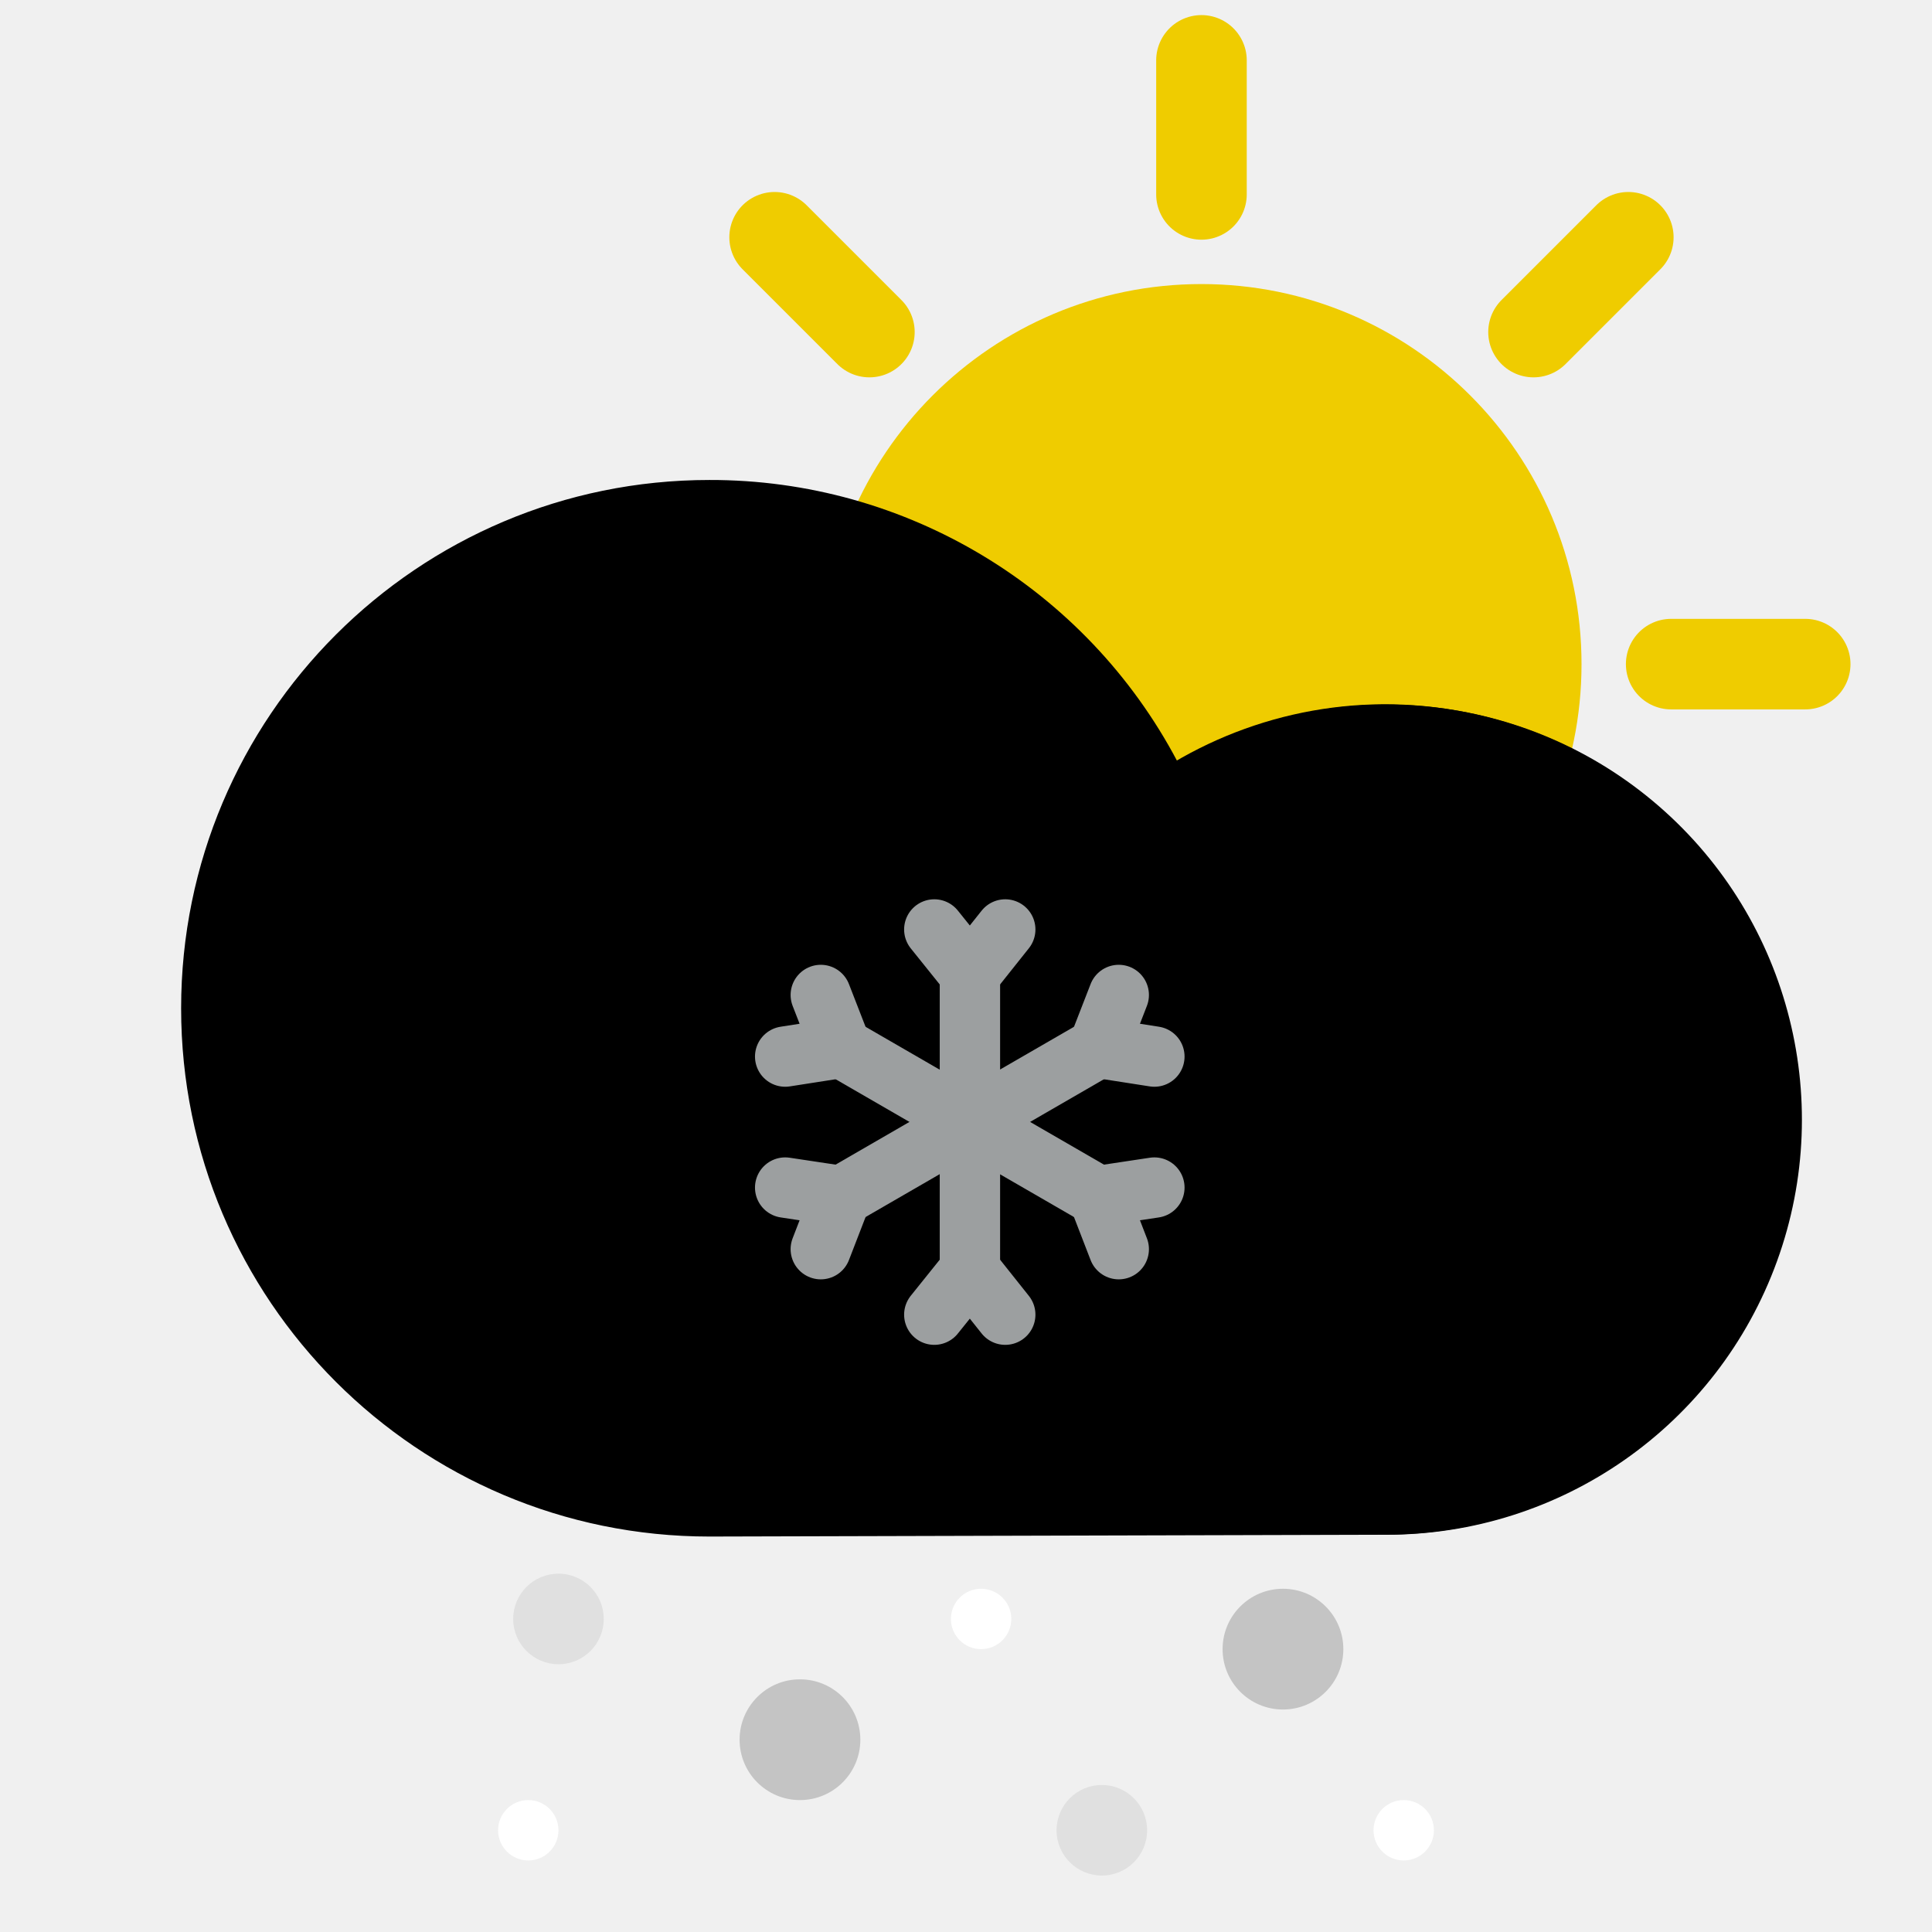
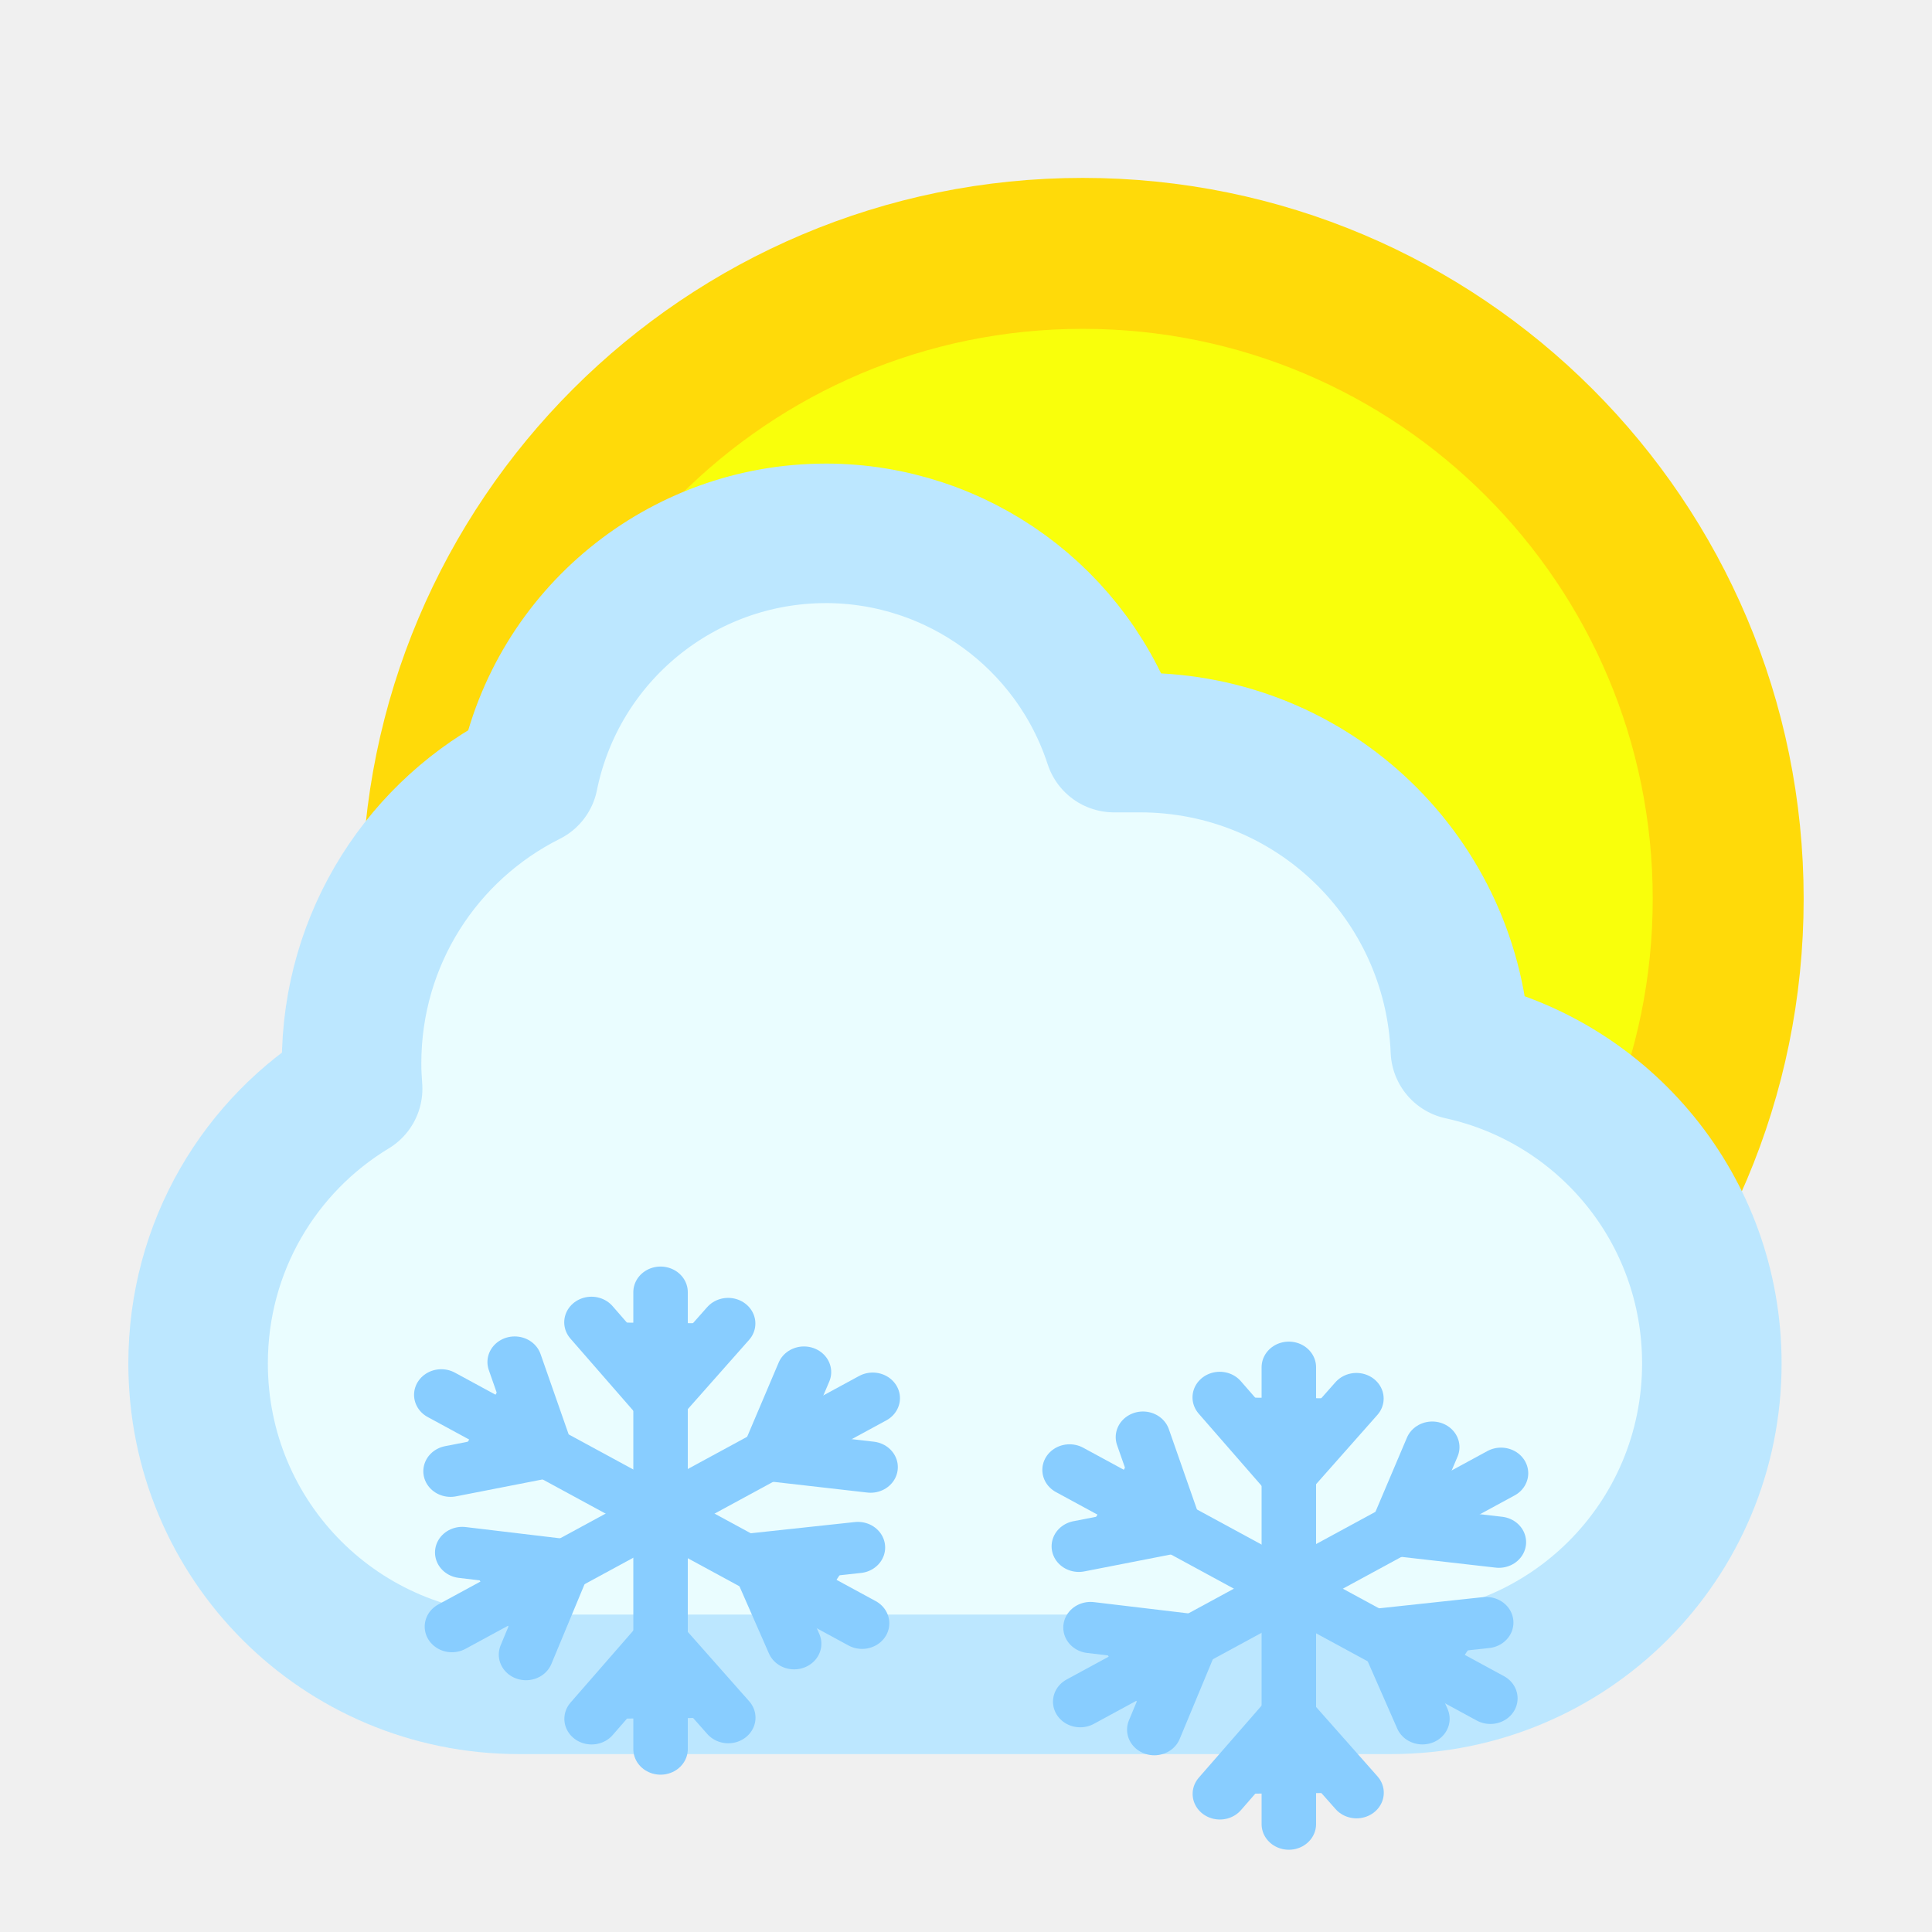
- <svg xmlns="http://www.w3.org/2000/svg" data-name="Layer 1" id="Layer_1" viewBox="0 0 64 64" xmlnsXlink="http://www.w3.org/1999/xlink">
-   <defs>
-     <style>.cls-1{fill:#efcc00;}.cls-2,.cls-5{fill:none;stroke-linecap:round;stroke-miterlimit:10;}.cls-2{stroke:#efcc00;stroke-width:3px;}.cls-3{fill:url(#linear-gradient);}.cls-4{fill:url(#linear-gradient-2);}.cls-5{stroke:#9c9fa0;stroke-width:2px;}.cls-6{fill:#c4c4c4;}.cls-7{fill:#e0e0e0;}.cls-8{fill:#fff;}</style>
-     <linearGradient gradientTransform="matrix(-1, 0, 0, 1, -526.2, 0)" gradientUnits="userSpaceOnUse" id="linear-gradient" x1="-545.28" x2="-566.37" y1="52.39" y2="25.08">
-       <stop offset="0" stopColor="#f2f2f2" />
-       <stop offset="1" stopColor="#cfcfcf" />
-     </linearGradient>
-     <linearGradient gradientTransform="matrix(0, -1, -1, 0, 15.44, -585.77)" gradientUnits="userSpaceOnUse" id="linear-gradient-2" x1="-626.95" x2="-615.34" y1="-36.67" y2="-19.02">
-       <stop offset="0.02" stopColor="#fff" />
-       <stop offset="1" stopColor="#fff" stopOpacity="0" />
-     </linearGradient>
-   </defs>
-   <circle class="cls-1" cx="39.8" cy="22" r="12.59" />
-   <line class="cls-2" x1="39.8" x2="39.8" y1="2" y2="6.44" />
-   <line class="cls-2" x1="39.8" x2="39.8" y1="37.56" y2="42" />
-   <line class="cls-2" x1="19.8" x2="24.25" y1="22" y2="22" />
-   <line class="cls-2" x1="55.36" x2="59.8" y1="22" y2="22" />
-   <line class="cls-2" x1="25.66" x2="28.8" y1="7.86" y2="11" />
-   <line class="cls-2" x1="50.8" x2="53.94" y1="33" y2="36.14" />
-   <line class="cls-2" x1="25.66" x2="28.8" y1="36.14" y2="33" />
-   <line class="cls-2" x1="50.8" x2="53.94" y1="11" y2="7.86" />
-   <path class="cls-3" d="M23.5,15.9A17.49,17.49,0,0,1,39,25.22a13.75,13.75,0,1,1,6.92,25.62L23.5,50.9a17.5,17.5,0,0,1,0-35Z" />
-   <circle class="cls-4" cx="45.89" cy="37.09" r="13.75" transform="translate(-2.18 71.3) rotate(-74.39)" />
-   <line class="cls-5" x1="32.13" x2="32.13" y1="32.1" y2="42.23" />
-   <polyline class="cls-5" points="33.3 30.79 32.13 32.26 30.95 30.79" />
-   <polyline class="cls-5" points="30.95 43.55 32.13 42.08 33.3 43.55" />
-   <line class="cls-5" x1="36.51" x2="27.74" y1="34.63" y2="39.7" />
-   <polyline class="cls-5" points="38.24 35 36.38 34.71 37.06 32.96" />
-   <polyline class="cls-5" points="26.01 39.34 27.87 39.62 27.19 41.38" />
-   <line class="cls-5" x1="36.51" x2="27.74" y1="39.7" y2="34.63" />
-   <polyline class="cls-5" points="37.06 41.38 36.38 39.62 38.24 39.34" />
-   <polyline class="cls-5" points="27.19 32.96 27.87 34.71 26.01 35" />
-   <circle class="cls-6" cx="26.5" cy="57.63" r="2" />
-   <circle class="cls-7" cx="36.5" cy="60.63" r="1.5" />
-   <circle class="cls-7" cx="18.5" cy="53.63" r="1.5" />
-   <circle class="cls-8" cx="32.5" cy="53.63" r="1" />
-   <circle class="cls-8" cx="46.5" cy="60.63" r="1" />
-   <circle class="cls-8" cx="17.5" cy="60.63" r="1" />
-   <circle class="cls-6" cx="42.5" cy="54.63" r="2" />
+ <svg xmlns="http://www.w3.org/2000/svg" height="256px" id="SVGRoot" version="1.1" viewBox="0 0 256 256" width="256px" xmlnsCc="http://creativecommons.org/ns#" xmlnsDc="http://purl.org/dc/elements/1.1/" xmlnsInkscape="http://www.inkscape.org/namespaces/inkscape" xmlnsRdf="http://www.w3.org/1999/02/22-rdf-syntax-ns#" xmlnsSodipodi="http://sodipodi.sourceforge.net/DTD/sodipodi-0.dtd" xmlnsSvg="http://www.w3.org/2000/svg">
+   <defs id="defs5435" />
+   <g id="layer1">
+     <circle cx="143.468" cy="119.099" id="path4206" r="85.526" style="color:#000000;display:inline;overflow:visible;visibility:visible;opacity:1;fill:#f9ff0b;fill-opacity:1;stroke:#ffda09;stroke-width:20;stroke-linecap:round;stroke-linejoin:bevel;stroke-miterlimit:4;stroke-dasharray:none;stroke-dashoffset:0;stroke-opacity:1;marker:none;enable-background:accumulate" />
+     <path d="M 109.439,70.671 A 40.208,40.208 0 0 0 70.032,102.89 c -13.925,6.969 -23.448,21.342 -23.448,38.029 0,1.127 0.057,2.239 0.143,3.343 -12.294,7.436 -20.478,20.928 -20.478,36.402 0,23.555 18.963,42.519 42.519,42.519 l 115.541,0 c 23.555,0 42.519,-18.963 42.519,-42.519 0,-20.394 -14.219,-37.335 -33.321,-41.519 -0.924,-22.726 -19.513,-40.746 -42.474,-40.746 l -3.425,0 a 40.208,40.208 0 0 0 -38.17,-27.73 z" id="rect9844" style="color:#000000;display:inline;overflow:visible;visibility:visible;opacity:1;fill:#eafdff;fill-opacity:1;stroke:#bce7ff;stroke-width:18.486;stroke-linecap:round;stroke-linejoin:round;stroke-miterlimit:4;stroke-dasharray:none;stroke-dashoffset:0;stroke-opacity:1;marker:none;enable-background:accumulate" />
+     <g id="g15335-5" style="stroke-width:15.361;stroke-miterlimit:4;stroke-dasharray:none" transform="matrix(0.4699395,0,0,0.4419063,138.0457,161.9552)">
+       <path d="m -107.5,20.963 0,137" id="path15229-9" style="fill:#88cdff;fill-opacity:1;fill-rule:evenodd;stroke:#88cdff;stroke-width:15.361;stroke-linecap:round;stroke-linejoin:miter;stroke-miterlimit:4;stroke-dasharray:none;stroke-opacity:1" />
+       <path d="M -47.677,52.749 -166.323,121.249" id="path15229-5-5" style="fill:#88cdff;fill-opacity:1;fill-rule:evenodd;stroke:#88cdff;stroke-width:15.361;stroke-linecap:round;stroke-linejoin:miter;stroke-miterlimit:4;stroke-dasharray:none;stroke-opacity:1" />
+       <path d="M -169.323,51.749 -50.677,120.249" id="path15229-5-0-4" style="fill:#88cdff;fill-opacity:1;fill-rule:evenodd;stroke:#88cdff;stroke-width:15.361;stroke-linecap:round;stroke-linejoin:miter;stroke-miterlimit:4;stroke-dasharray:none;stroke-opacity:1" />
+       <path d="m -126.982,30.005 19.269,23.511 19.269,-23.158" id="path15261-0" style="fill:#88cdff;fill-opacity:1;fill-rule:evenodd;stroke:#88cdff;stroke-width:15.361;stroke-linecap:round;stroke-linejoin:miter;stroke-miterlimit:4;stroke-dasharray:none;stroke-opacity:1" />
+       <path d="m -67.065,44.921 -9.985,25.011 28.771,3.492" id="path15261-9-2" style="fill:#88cdff;fill-opacity:1;fill-rule:evenodd;stroke:#88cdff;stroke-width:15.361;stroke-linecap:round;stroke-linejoin:miter;stroke-miterlimit:4;stroke-dasharray:none;stroke-opacity:1" />
+       <path d="m -51.852,97.526 -28.547,3.268 10.563,25.589" id="path15261-4-7" style="fill:#88cdff;fill-opacity:1;fill-rule:evenodd;stroke:#88cdff;stroke-width:15.361;stroke-linecap:round;stroke-linejoin:miter;stroke-miterlimit:4;stroke-dasharray:none;stroke-opacity:1" />
+       <path d="m -163.417,99.015 28.547,3.621 -10.563,27.003" id="path15261-4-9-7" style="fill:#88cdff;fill-opacity:1;fill-rule:evenodd;stroke:#88cdff;stroke-width:15.361;stroke-linecap:round;stroke-linejoin:miter;stroke-miterlimit:4;stroke-dasharray:none;stroke-opacity:1" />
+       <path d="m -148.633,41.916 8.925,27.133 -27.003,5.613" id="path15261-9-1-4" style="fill:#88cdff;fill-opacity:1;fill-rule:evenodd;stroke:#88cdff;stroke-width:15.361;stroke-linecap:round;stroke-linejoin:miter;stroke-miterlimit:4;stroke-dasharray:none;stroke-opacity:1" />
+       <path d="m -126.946,148.9 19.269,-23.511 19.269,23.158" id="path15261-6-1" style="fill:#88cdff;fill-opacity:1;fill-rule:evenodd;stroke:#88cdff;stroke-width:15.361;stroke-linecap:round;stroke-linejoin:miter;stroke-miterlimit:4;stroke-dasharray:none;stroke-opacity:1" />
+     </g>
+     <g id="g15335-9-6" style="stroke-width:15.361;stroke-miterlimit:4;stroke-dasharray:none" transform="matrix(0.4699395,0,0,0.4419063,221.2957,164.8308)">
+       <path d="m -107.5,36.964 0,137" id="path15229-2-7" style="fill:#88cdff;fill-opacity:1;fill-rule:evenodd;stroke:#88cdff;stroke-width:15.361;stroke-linecap:round;stroke-linejoin:miter;stroke-miterlimit:4;stroke-dasharray:none;stroke-opacity:1" />
+       <path d="m -47.677,68.75 -118.645,68.5" id="path15229-5-6-9" style="fill:#88cdff;fill-opacity:1;fill-rule:evenodd;stroke:#88cdff;stroke-width:15.361;stroke-linecap:round;stroke-linejoin:miter;stroke-miterlimit:4;stroke-dasharray:none;stroke-opacity:1" />
+       <path d="m -169.323,67.75 118.645,68.5" id="path15229-5-0-3-5" style="fill:#88cdff;fill-opacity:1;fill-rule:evenodd;stroke:#88cdff;stroke-width:15.361;stroke-linecap:round;stroke-linejoin:miter;stroke-miterlimit:4;stroke-dasharray:none;stroke-opacity:1" />
+       <path d="m -126.982,46.006 19.269,23.511 19.269,-23.158" id="path15261-2-9" style="fill:#88cdff;fill-opacity:1;fill-rule:evenodd;stroke:#88cdff;stroke-width:15.361;stroke-linecap:round;stroke-linejoin:miter;stroke-miterlimit:4;stroke-dasharray:none;stroke-opacity:1" />
+       <path d="m -67.065,60.922 -9.985,25.011 28.771,3.492" id="path15261-9-8-7" style="fill:#88cdff;fill-opacity:1;fill-rule:evenodd;stroke:#88cdff;stroke-width:15.361;stroke-linecap:round;stroke-linejoin:miter;stroke-miterlimit:4;stroke-dasharray:none;stroke-opacity:1" />
+       <path d="m -51.852,113.527 -28.547,3.268 10.563,25.589" id="path15261-4-8-8" style="fill:#88cdff;fill-opacity:1;fill-rule:evenodd;stroke:#88cdff;stroke-width:15.361;stroke-linecap:round;stroke-linejoin:miter;stroke-miterlimit:4;stroke-dasharray:none;stroke-opacity:1" />
+       <path d="m -163.417,115.016 28.547,3.621 -10.563,27.003" id="path15261-4-9-3-2" style="fill:#88cdff;fill-opacity:1;fill-rule:evenodd;stroke:#88cdff;stroke-width:15.361;stroke-linecap:round;stroke-linejoin:miter;stroke-miterlimit:4;stroke-dasharray:none;stroke-opacity:1" />
+       <path d="m -148.633,57.917 8.925,27.133 -27.003,5.613" id="path15261-9-1-8-5" style="fill:#88cdff;fill-opacity:1;fill-rule:evenodd;stroke:#88cdff;stroke-width:15.361;stroke-linecap:round;stroke-linejoin:miter;stroke-miterlimit:4;stroke-dasharray:none;stroke-opacity:1" />
+       <path d="m -126.946,164.901 19.269,-23.511 19.269,23.158" id="path15261-6-3-8" style="fill:#88cdff;fill-opacity:1;fill-rule:evenodd;stroke:#88cdff;stroke-width:15.361;stroke-linecap:round;stroke-linejoin:miter;stroke-miterlimit:4;stroke-dasharray:none;stroke-opacity:1" />
+     </g>
+   </g>
</svg>
